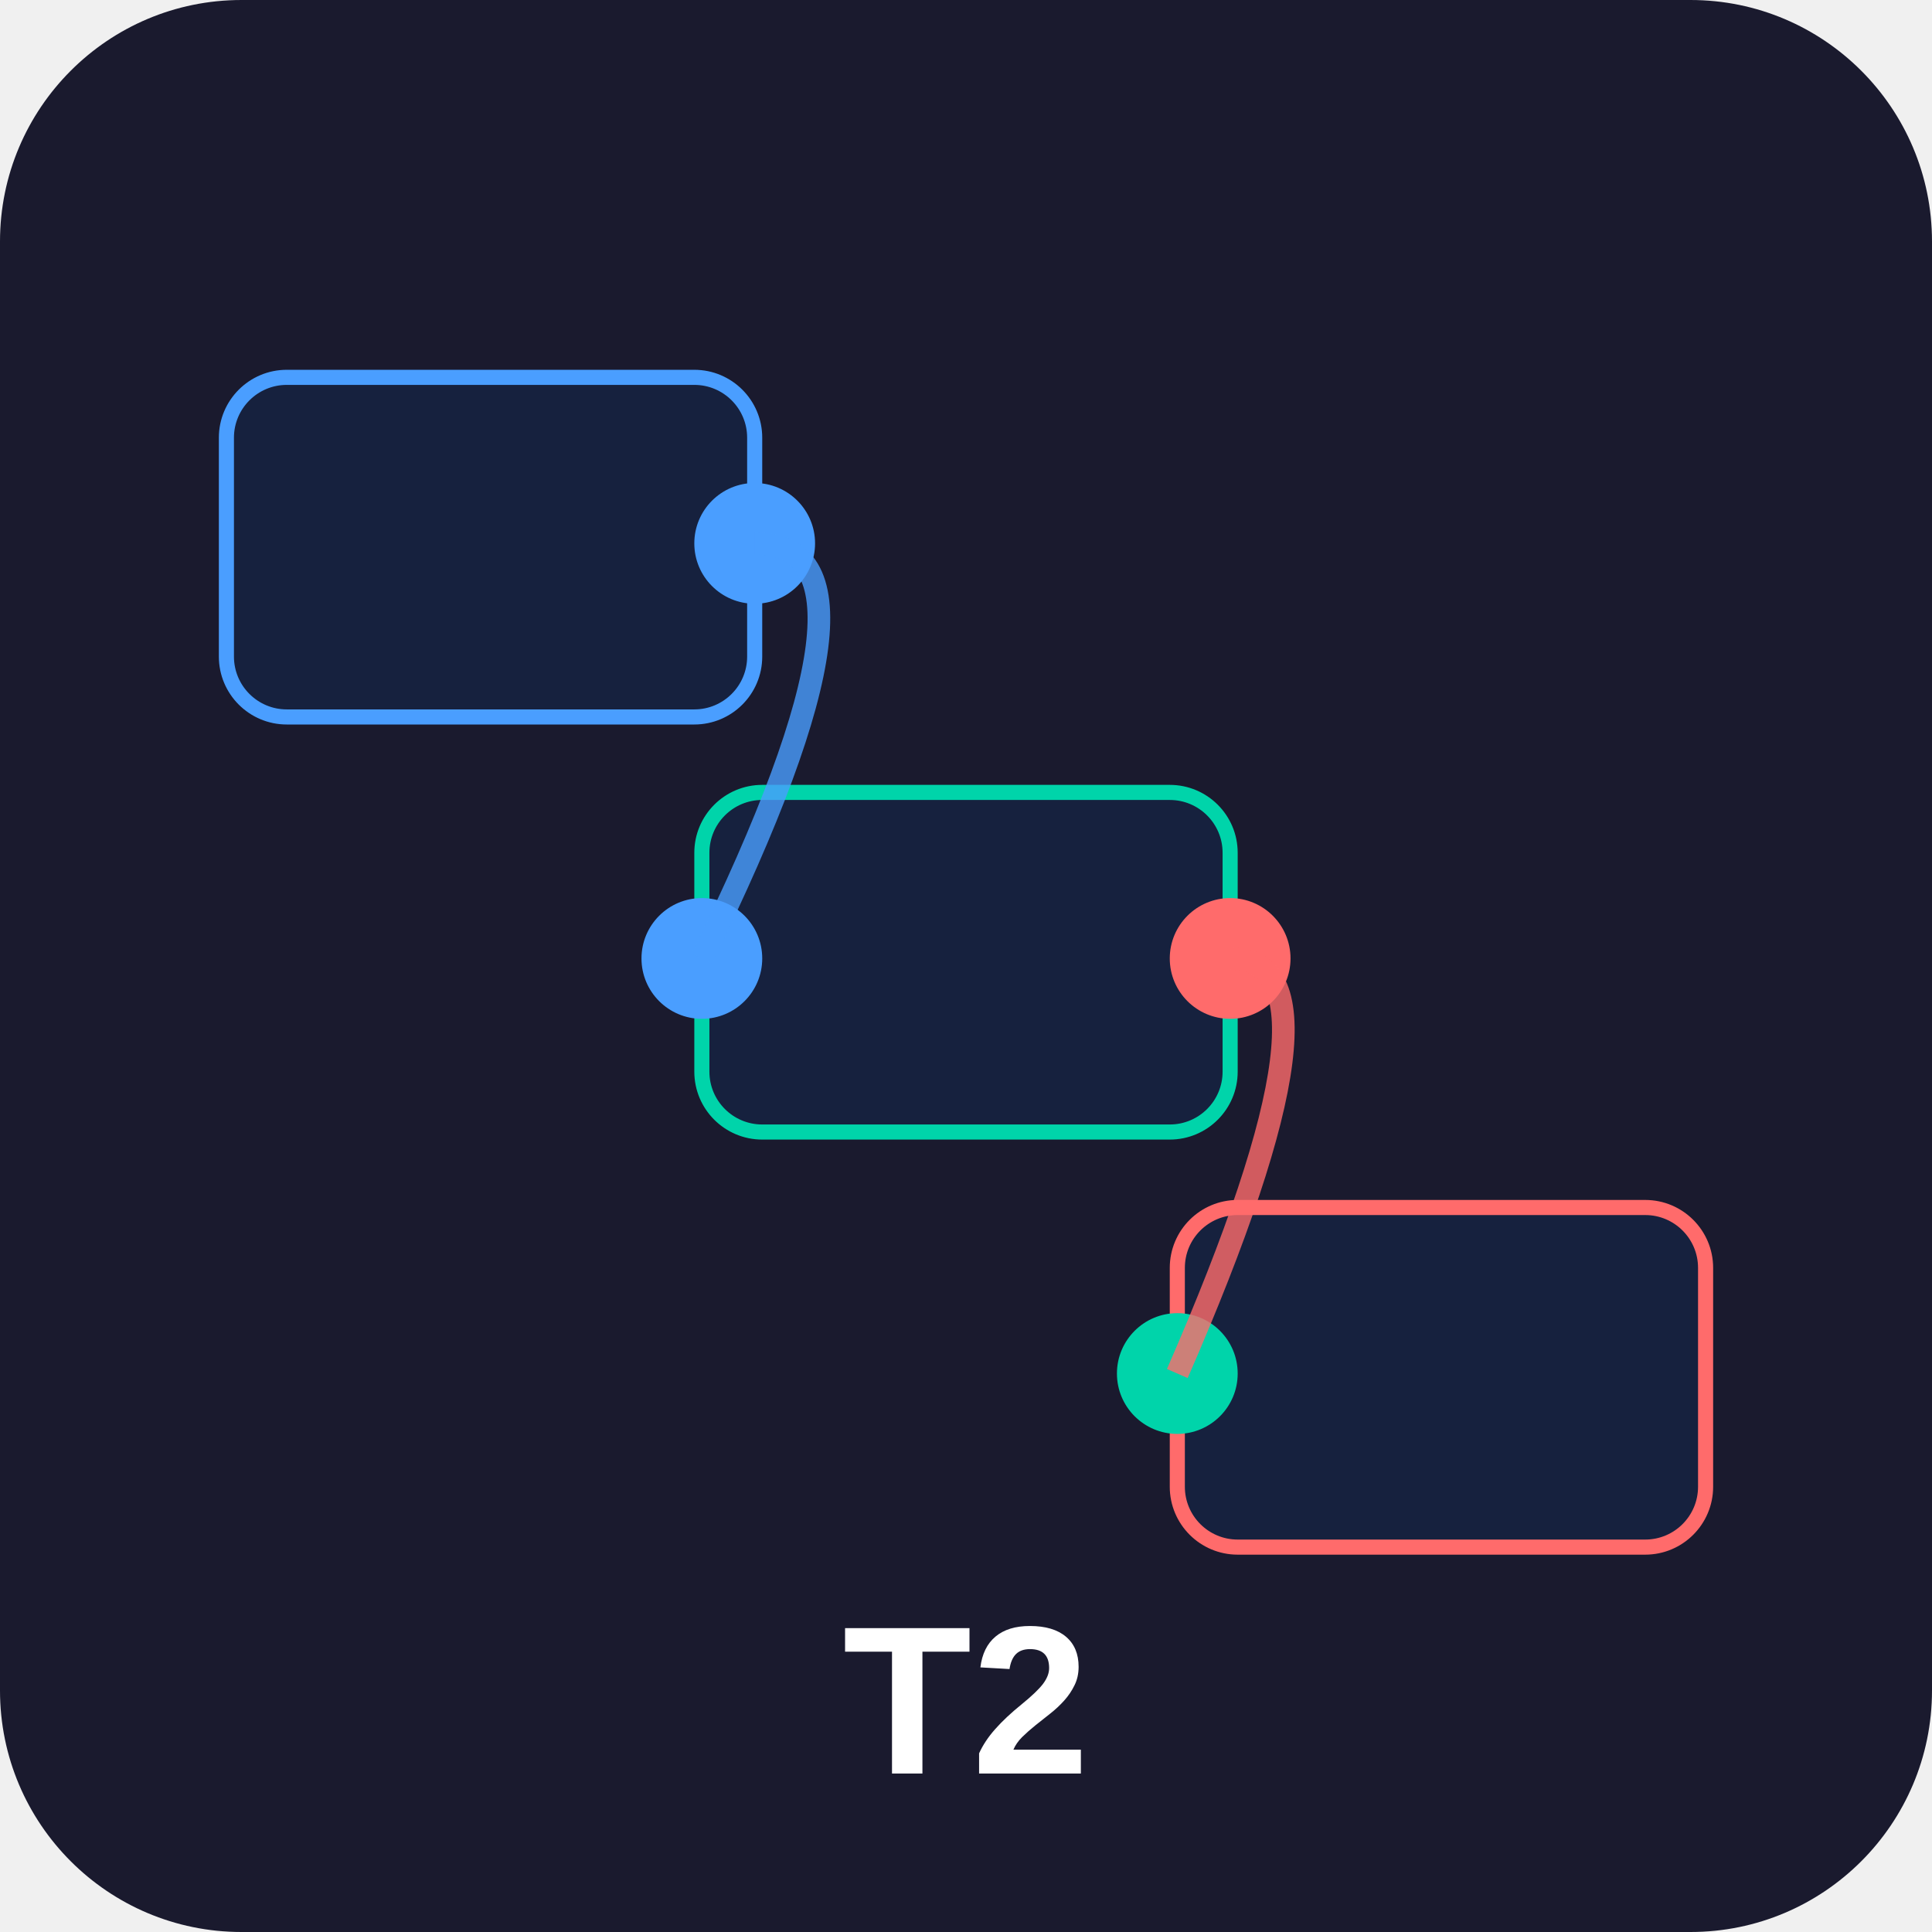
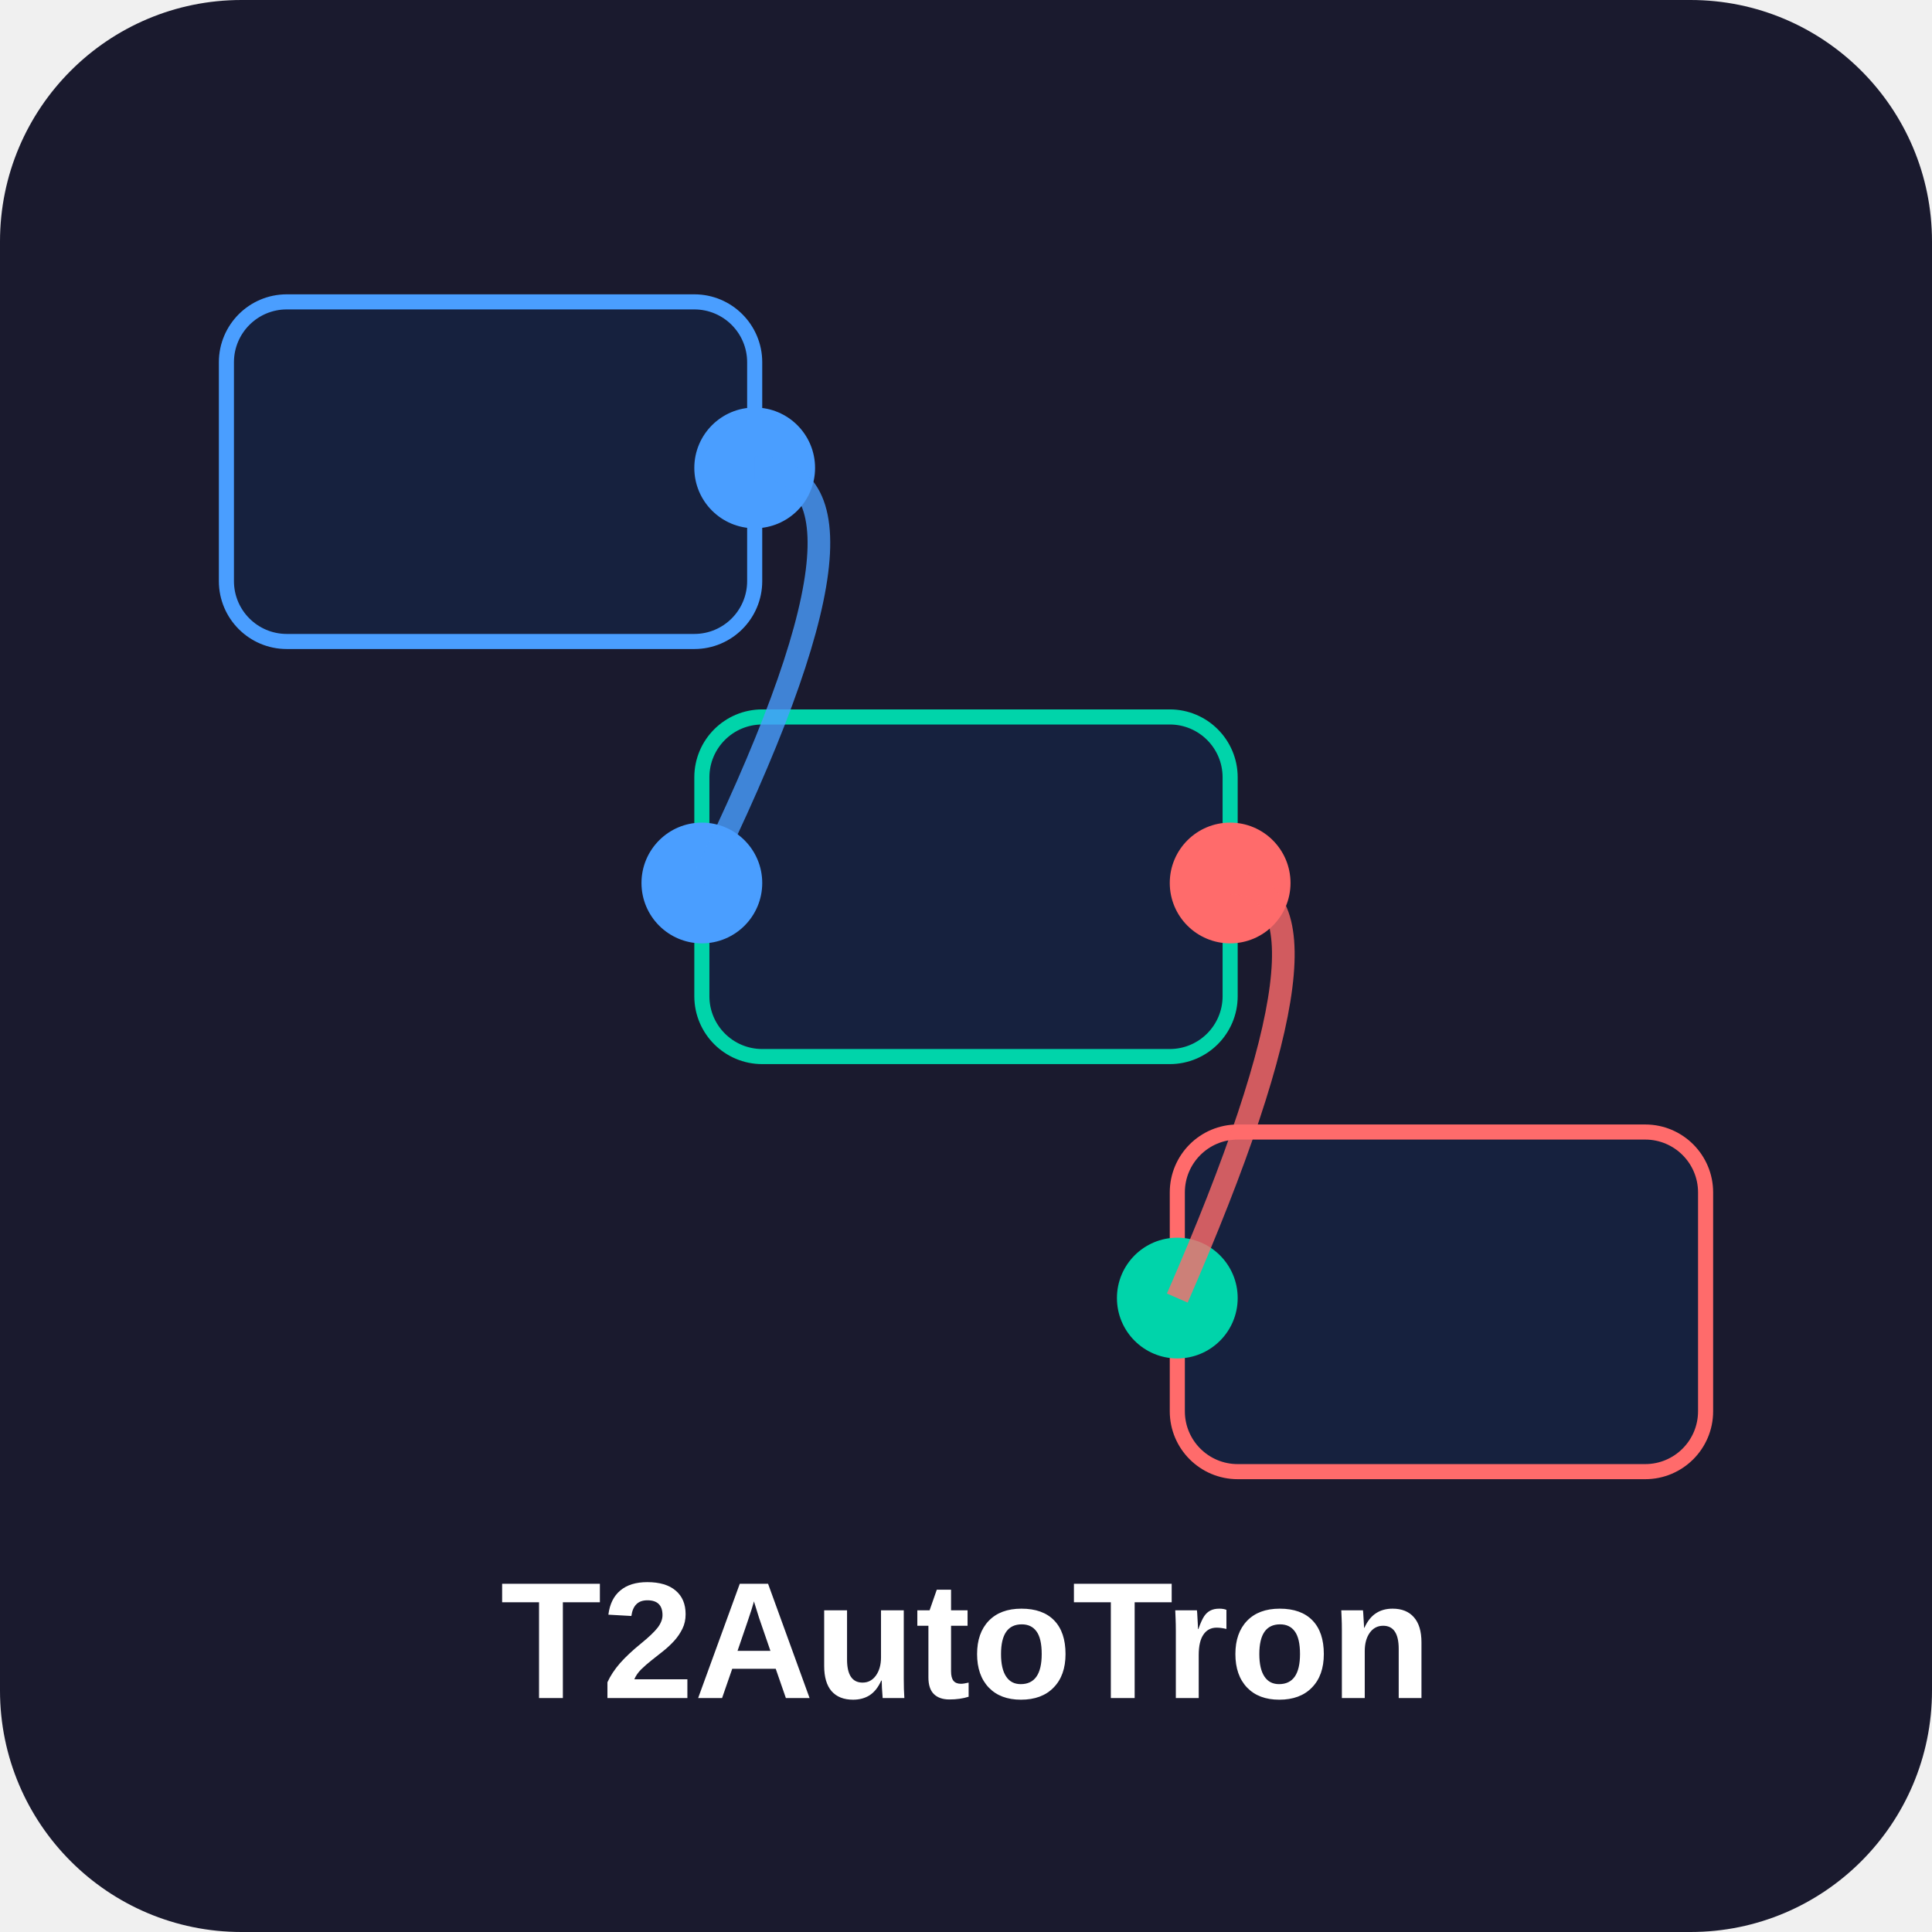
<svg xmlns="http://www.w3.org/2000/svg" width="256" height="256" viewBox="0 0 256 256">
  <rect width="256" height="256" rx="32" fill="#1a1a2e" />
-   <rect x="30" y="50" width="70" height="45" rx="8" fill="#16213e" stroke="#4a9eff" stroke-width="2" />
-   <circle cx="100" cy="72" r="8" fill="#4a9eff" />
-   <rect x="93" y="105" width="70" height="45" rx="8" fill="#16213e" stroke="#00d4aa" stroke-width="2" />
-   <circle cx="93" cy="127" r="8" fill="#4a9eff" />
-   <circle cx="163" cy="127" r="8" fill="#ff6b6b" />
-   <rect x="156" y="160" width="70" height="45" rx="8" fill="#16213e" stroke="#ff6b6b" stroke-width="2" />
-   <circle cx="156" cy="182" r="8" fill="#00d4aa" />
-   <path d="M100 72 Q 120 72 93 127" stroke="#4a9eff" stroke-width="3" fill="none" opacity="0.8" />
-   <path d="M163 127 Q 180 127 156 182" stroke="#ff6b6b" stroke-width="3" fill="none" opacity="0.8" />
-   <text x="128" y="235" font-family="Arial, sans-serif" font-size="28" font-weight="bold" fill="#ffffff" text-anchor="middle">T2</text>
+   <rect x="30" y="40" width="70" height="45" rx="8" fill="#16213e" stroke="#4a9eff" stroke-width="2" />
+   <circle cx="100" cy="62" r="8" fill="#4a9eff" />
+   <rect x="93" y="95" width="70" height="45" rx="8" fill="#16213e" stroke="#00d4aa" stroke-width="2" />
+   <circle cx="93" cy="117" r="8" fill="#4a9eff" />
+   <circle cx="163" cy="117" r="8" fill="#ff6b6b" />
+   <rect x="156" y="150" width="70" height="45" rx="8" fill="#16213e" stroke="#ff6b6b" stroke-width="2" />
+   <circle cx="156" cy="172" r="8" fill="#00d4aa" />
+   <path d="M100 62 Q 120 62 93 117" stroke="#4a9eff" stroke-width="3" fill="none" opacity="0.8" />
+   <path d="M163 117 Q 180 117 156 172" stroke="#ff6b6b" stroke-width="3" fill="none" opacity="0.8" />
+   <text x="128" y="225" font-family="Arial, sans-serif" font-size="22" font-weight="bold" fill="#ffffff" text-anchor="middle">T2AutoTron</text>
</svg>
